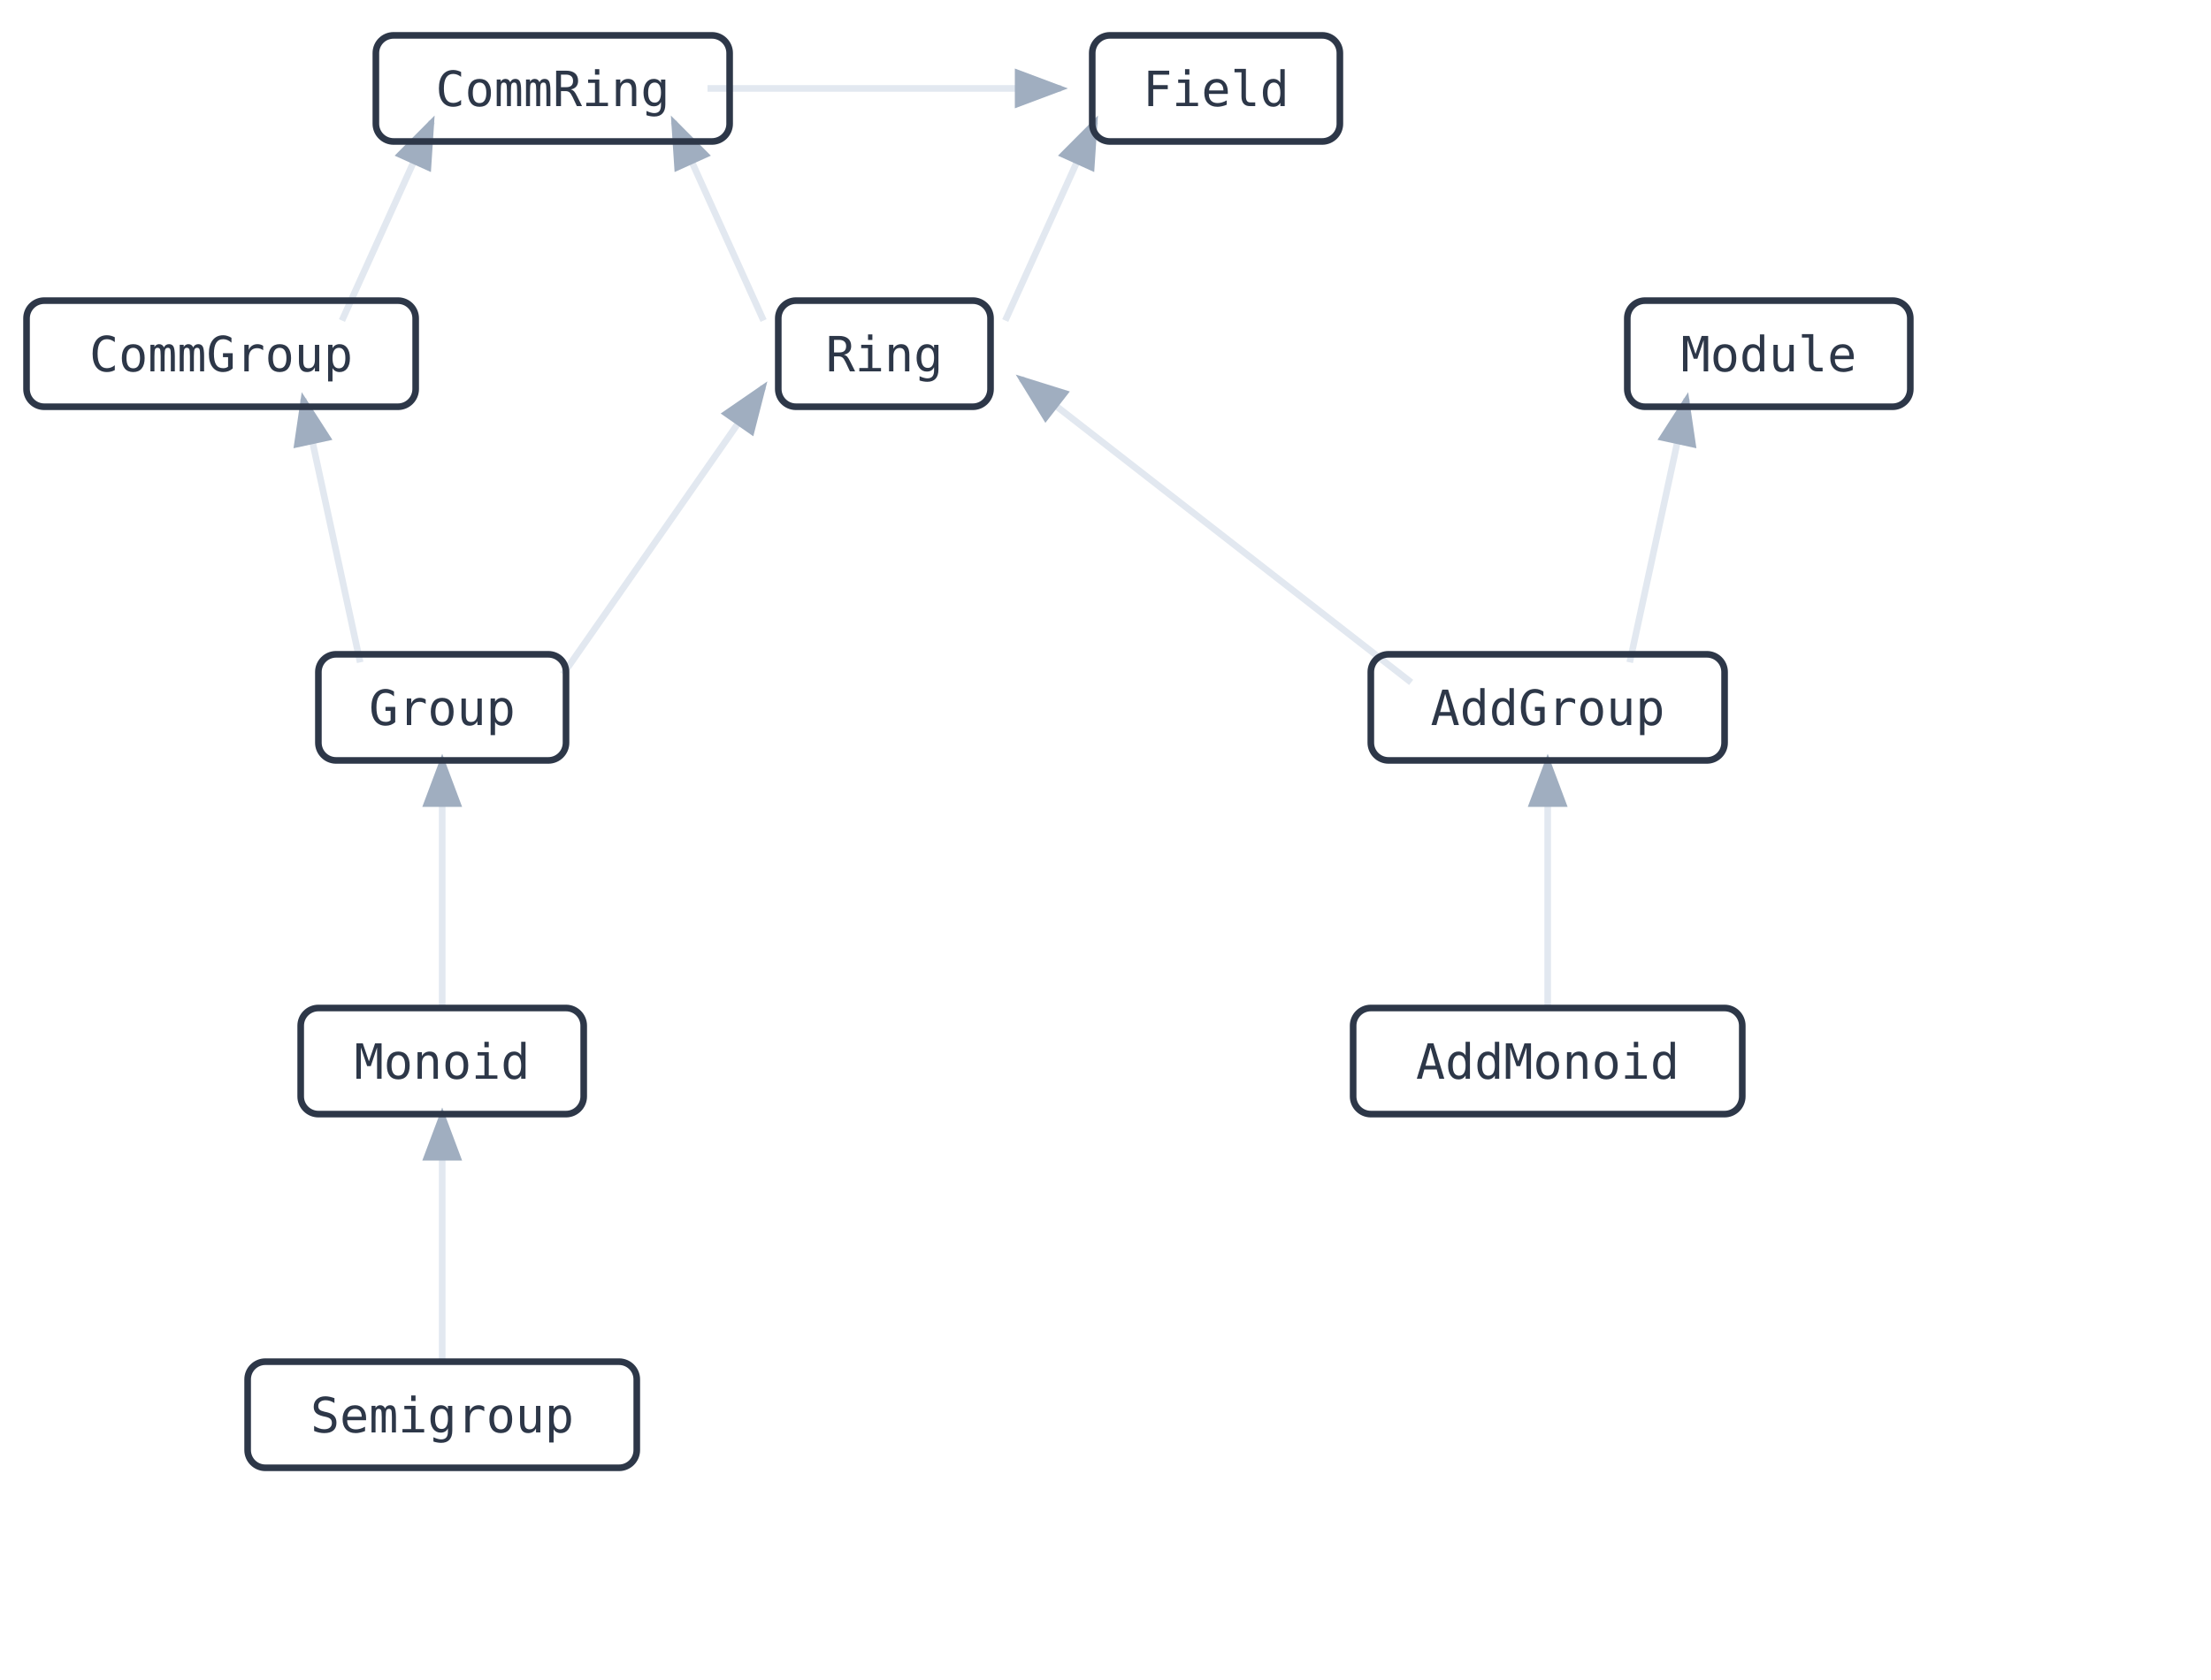
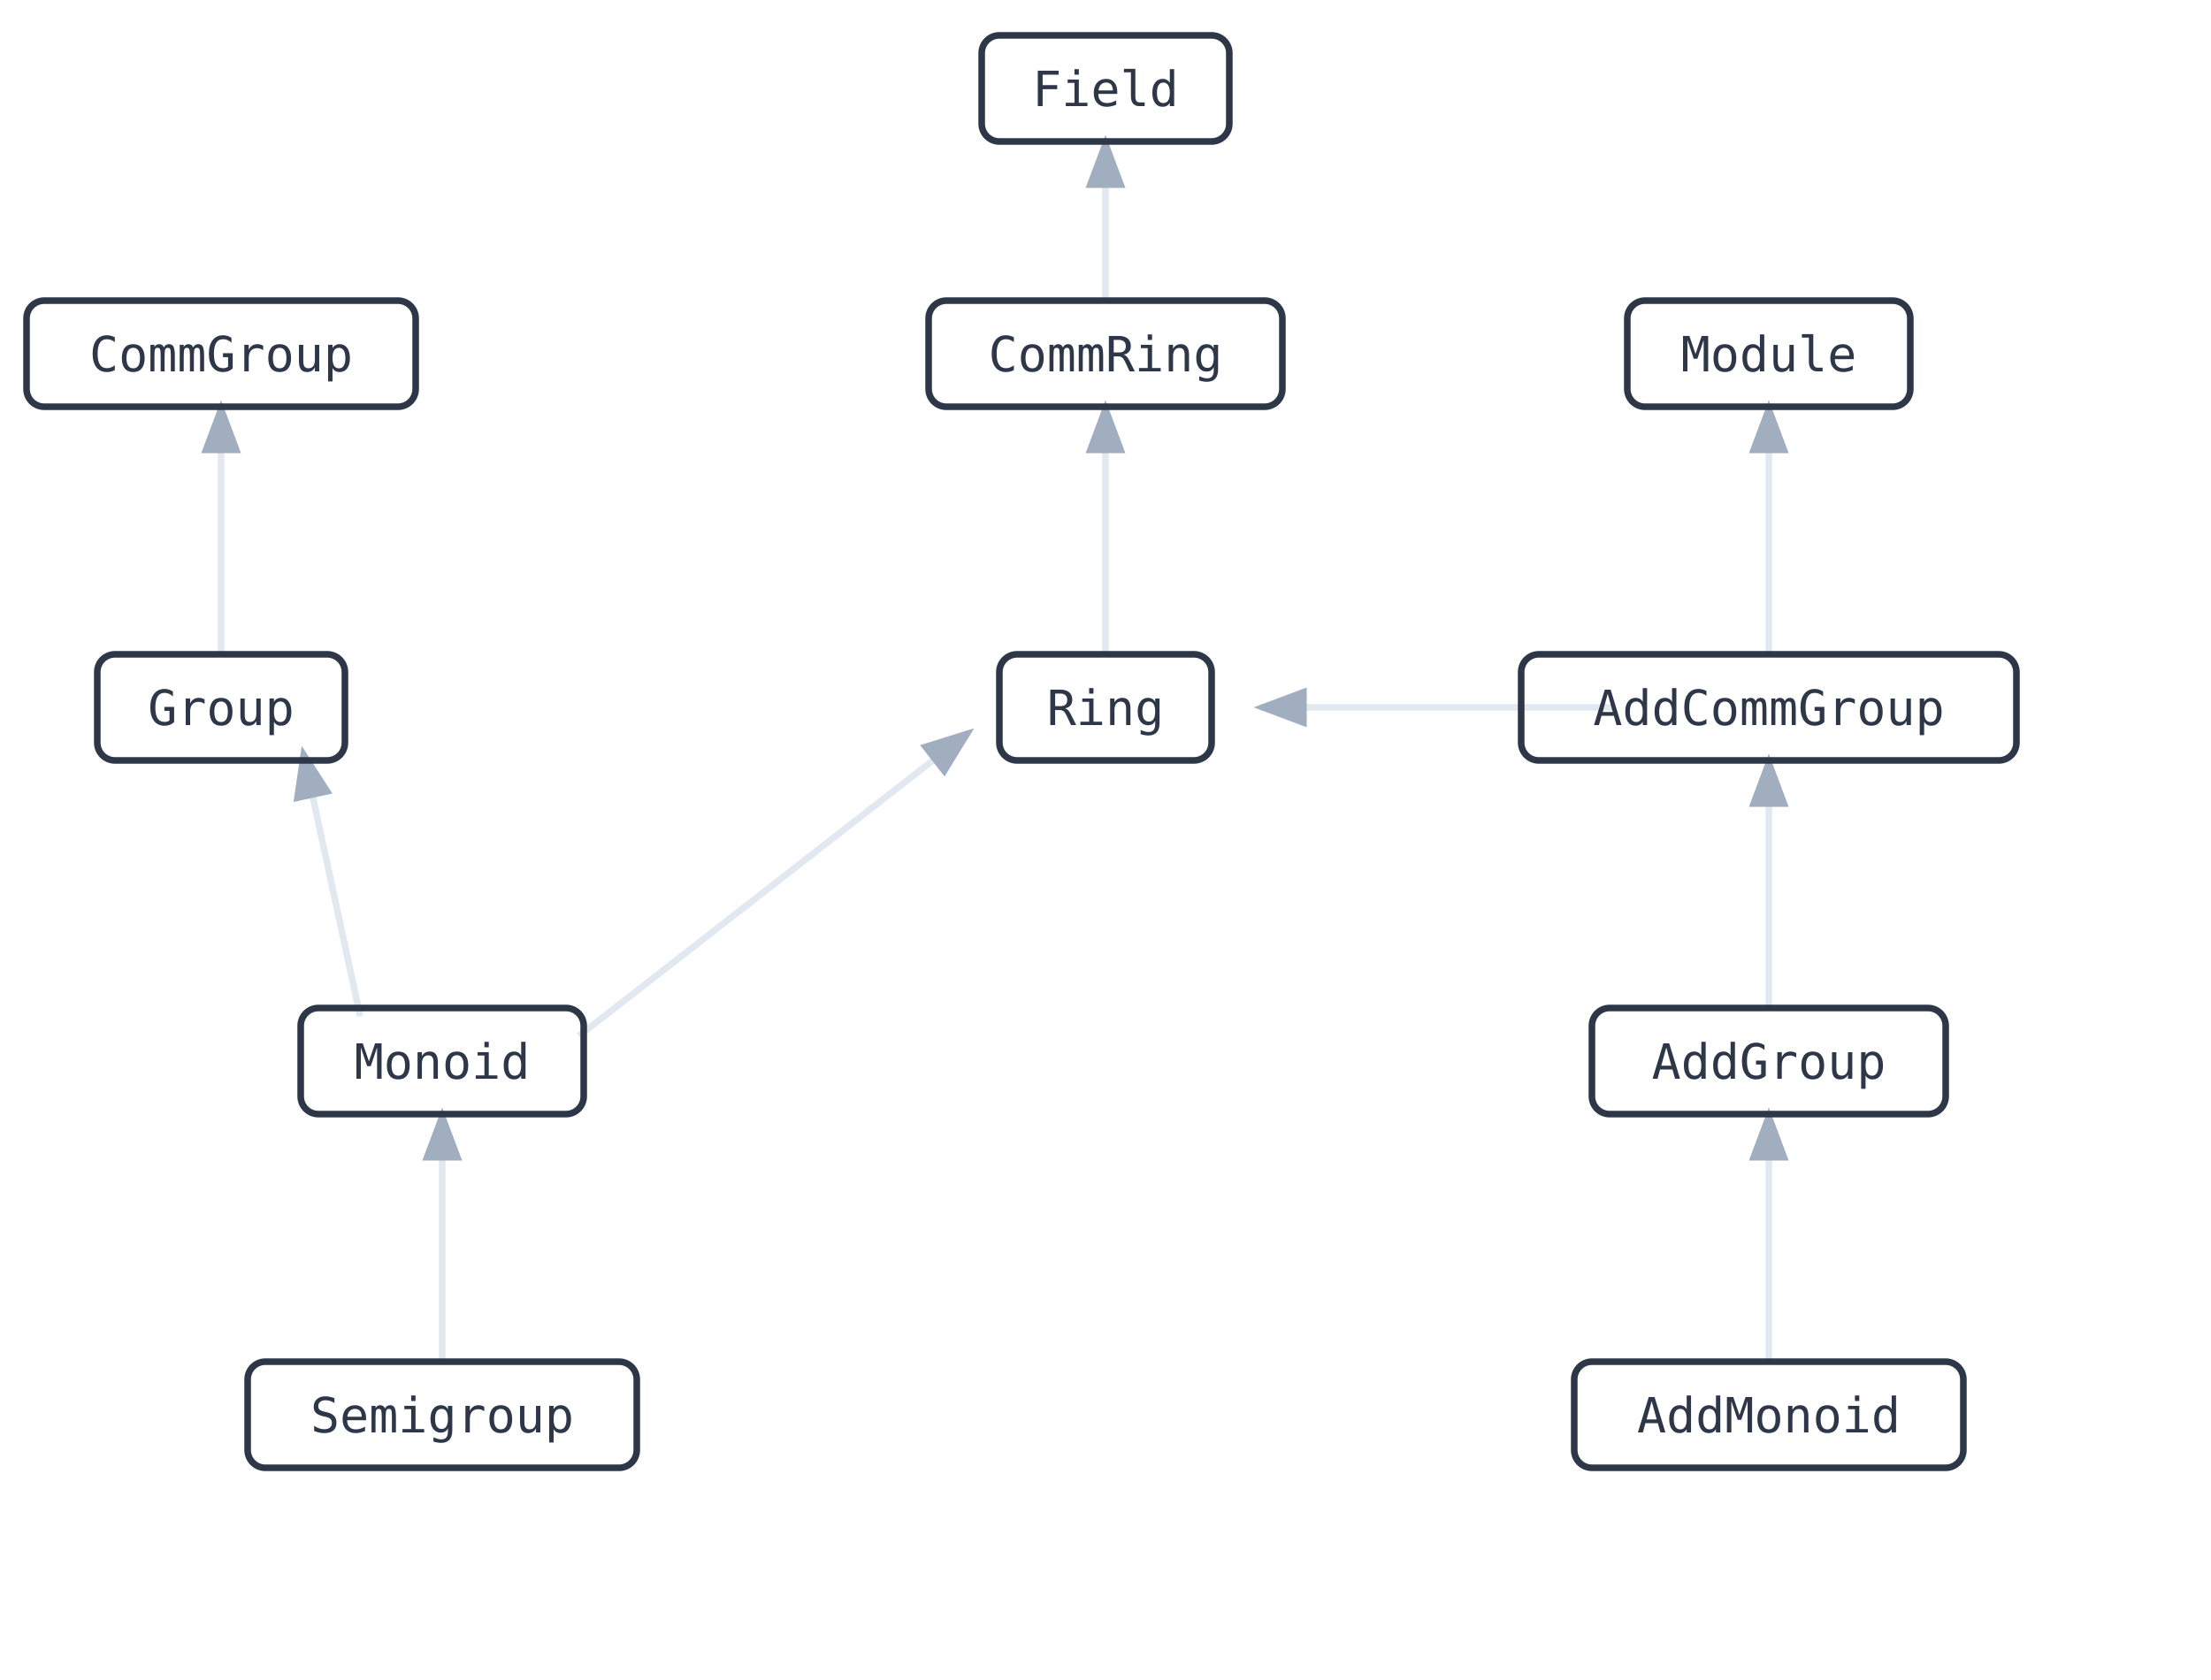
<svg xmlns="http://www.w3.org/2000/svg" width="500" height="380">
  <rect width="500" height="380" fill="white" />
  <defs>
    <marker id="arr" markerWidth="8" markerHeight="6" refX="7" refY="3" orient="auto">
      <polygon points="0 0, 8 3, 0 6" fill="#a0aec0" />
    </marker>
  </defs>
  <style>.struct { font-family: Iosevka, Fira Mono, DejaVu Sans Mono, ui-monospace, monospace; font-size: 11px; font-weight: 500; }</style>
  <line x1="100.0" y1="308.0" x2="100.0" y2="252.0" stroke="#e2e8f0" stroke-width="1.5" marker-end="url(#arr)" />
-   <line x1="100.0" y1="228.0" x2="100.0" y2="172.0" stroke="#e2e8f0" stroke-width="1.5" marker-end="url(#arr)" />
-   <line x1="81.45" y1="149.824" x2="68.55" y2="90.176" stroke="#e2e8f0" stroke-width="1.5" marker-end="url(#arr)" />
-   <line x1="127.33" y1="152.504" x2="172.67" y2="87.496" stroke="#e2e8f0" stroke-width="1.5" marker-end="url(#arr)" />
-   <line x1="77.33" y1="72.504" x2="97.67" y2="27.496" stroke="#e2e8f0" stroke-width="1.5" marker-end="url(#arr)" />
-   <line x1="172.67" y1="72.504" x2="152.33" y2="27.496" stroke="#e2e8f0" stroke-width="1.5" marker-end="url(#arr)" />
-   <line x1="227.33" y1="72.504" x2="247.67" y2="27.496" stroke="#e2e8f0" stroke-width="1.5" marker-end="url(#arr)" />
-   <line x1="160.0" y1="20.0" x2="240.0" y2="20.0" stroke="#e2e8f0" stroke-width="1.5" marker-end="url(#arr)" />
-   <line x1="350.0" y1="228.0" x2="350.0" y2="172.0" stroke="#e2e8f0" stroke-width="1.5" marker-end="url(#arr)" />
-   <line x1="319.118" y1="154.353" x2="230.882" y2="85.647" stroke="#e2e8f0" stroke-width="1.5" marker-end="url(#arr)" />
-   <line x1="368.55" y1="149.824" x2="381.45" y2="90.176" stroke="#e2e8f0" stroke-width="1.5" marker-end="url(#arr)" />
+   <line x1="81.45" y1="229.824" x2="68.55" y2="170.176" stroke="#e2e8f0" stroke-width="1.5" marker-end="url(#arr)" />
+   <line x1="50.0" y1="148.0" x2="50.0" y2="92.0" stroke="#e2e8f0" stroke-width="1.5" marker-end="url(#arr)" />
+   <line x1="130.882" y1="234.353" x2="219.118" y2="165.647" stroke="#e2e8f0" stroke-width="1.5" marker-end="url(#arr)" />
+   <line x1="250.0" y1="148.0" x2="250.0" y2="92.0" stroke="#e2e8f0" stroke-width="1.5" marker-end="url(#arr)" />
+   <line x1="250.0" y1="68.0" x2="250.0" y2="32.0" stroke="#e2e8f0" stroke-width="1.5" marker-end="url(#arr)" />
+   <line x1="400.0" y1="308.0" x2="400.0" y2="252.0" stroke="#e2e8f0" stroke-width="1.5" marker-end="url(#arr)" />
+   <line x1="400.0" y1="228.0" x2="400.0" y2="172.0" stroke="#e2e8f0" stroke-width="1.5" marker-end="url(#arr)" />
+   <line x1="365.0" y1="160.0" x2="285.0" y2="160.0" stroke="#e2e8f0" stroke-width="1.5" marker-end="url(#arr)" />
+   <line x1="400.0" y1="148.0" x2="400.0" y2="92.0" stroke="#e2e8f0" stroke-width="1.5" marker-end="url(#arr)" />
  <rect x="56" y="308" width="88" height="24" fill="none" stroke="#2d3748" stroke-width="1.5" rx="4" />
  <text x="100" y="324" text-anchor="middle" fill="#2d3748" class="struct">Semigroup</text>
  <rect x="68" y="228" width="64" height="24" fill="none" stroke="#2d3748" stroke-width="1.5" rx="4" />
  <text x="100" y="244" text-anchor="middle" fill="#2d3748" class="struct">Monoid</text>
-   <rect x="72" y="148" width="56" height="24" fill="none" stroke="#2d3748" stroke-width="1.5" rx="4" />
-   <text x="100" y="164" text-anchor="middle" fill="#2d3748" class="struct">Group</text>
+   <rect x="22" y="148" width="56" height="24" fill="none" stroke="#2d3748" stroke-width="1.5" rx="4" />
+   <text x="50" y="164" text-anchor="middle" fill="#2d3748" class="struct">Group</text>
  <rect x="6" y="68" width="88" height="24" fill="none" stroke="#2d3748" stroke-width="1.5" rx="4" />
  <text x="50" y="84" text-anchor="middle" fill="#2d3748" class="struct">CommGroup</text>
-   <rect x="176" y="68" width="48" height="24" fill="none" stroke="#2d3748" stroke-width="1.5" rx="4" />
-   <text x="200" y="84" text-anchor="middle" fill="#2d3748" class="struct">Ring</text>
-   <rect x="85" y="8" width="80" height="24" fill="none" stroke="#2d3748" stroke-width="1.5" rx="4" />
-   <text x="125" y="24" text-anchor="middle" fill="#2d3748" class="struct">CommRing</text>
-   <rect x="247" y="8" width="56" height="24" fill="none" stroke="#2d3748" stroke-width="1.5" rx="4" />
-   <text x="275" y="24" text-anchor="middle" fill="#2d3748" class="struct">Field</text>
-   <rect x="306" y="228" width="88" height="24" fill="none" stroke="#2d3748" stroke-width="1.5" rx="4" />
-   <text x="350" y="244" text-anchor="middle" fill="#2d3748" class="struct">AddMonoid</text>
-   <rect x="310" y="148" width="80" height="24" fill="none" stroke="#2d3748" stroke-width="1.5" rx="4" />
-   <text x="350" y="164" text-anchor="middle" fill="#2d3748" class="struct">AddGroup</text>
+   <rect x="226" y="148" width="48" height="24" fill="none" stroke="#2d3748" stroke-width="1.5" rx="4" />
+   <text x="250" y="164" text-anchor="middle" fill="#2d3748" class="struct">Ring</text>
+   <rect x="210" y="68" width="80" height="24" fill="none" stroke="#2d3748" stroke-width="1.5" rx="4" />
+   <text x="250" y="84" text-anchor="middle" fill="#2d3748" class="struct">CommRing</text>
+   <rect x="222" y="8" width="56" height="24" fill="none" stroke="#2d3748" stroke-width="1.5" rx="4" />
+   <text x="250" y="24" text-anchor="middle" fill="#2d3748" class="struct">Field</text>
+   <rect x="356" y="308" width="88" height="24" fill="none" stroke="#2d3748" stroke-width="1.5" rx="4" />
+   <text x="400" y="324" text-anchor="middle" fill="#2d3748" class="struct">AddMonoid</text>
+   <rect x="360" y="228" width="80" height="24" fill="none" stroke="#2d3748" stroke-width="1.5" rx="4" />
+   <text x="400" y="244" text-anchor="middle" fill="#2d3748" class="struct">AddGroup</text>
+   <rect x="344" y="148" width="112" height="24" fill="none" stroke="#2d3748" stroke-width="1.5" rx="4" />
+   <text x="400" y="164" text-anchor="middle" fill="#2d3748" class="struct">AddCommGroup</text>
  <rect x="368" y="68" width="64" height="24" fill="none" stroke="#2d3748" stroke-width="1.5" rx="4" />
  <text x="400" y="84" text-anchor="middle" fill="#2d3748" class="struct">Module</text>
</svg>
